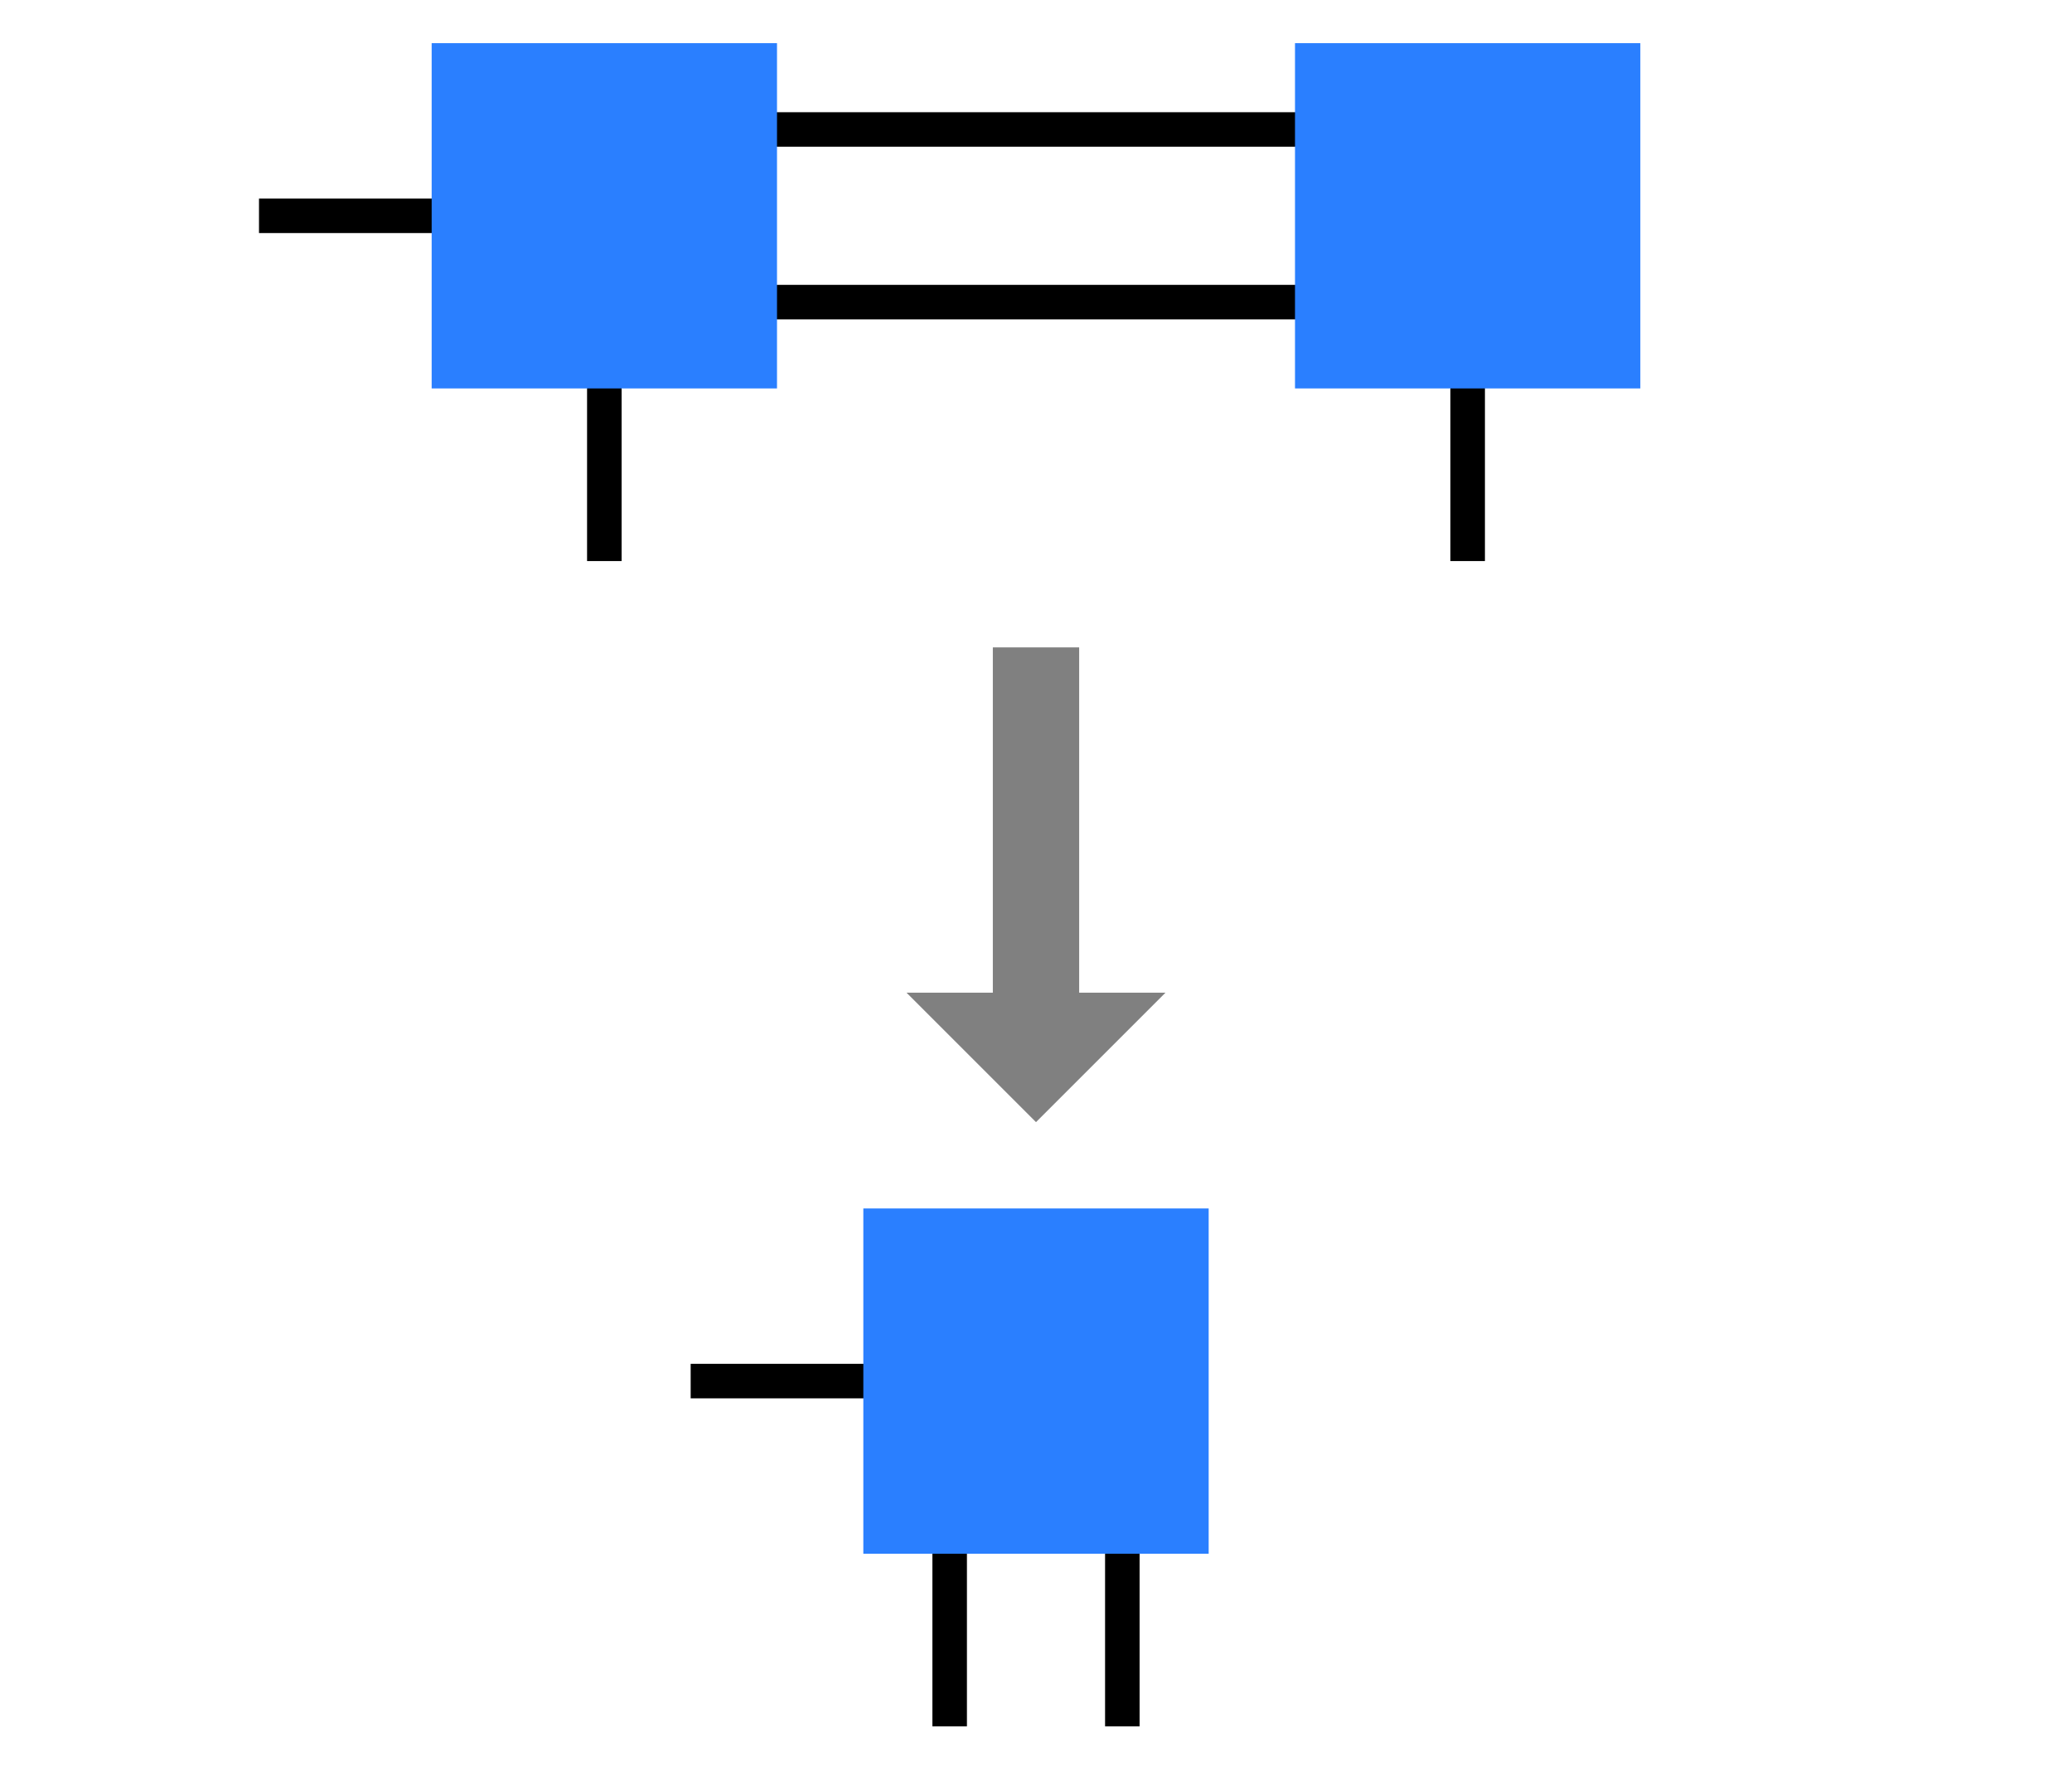
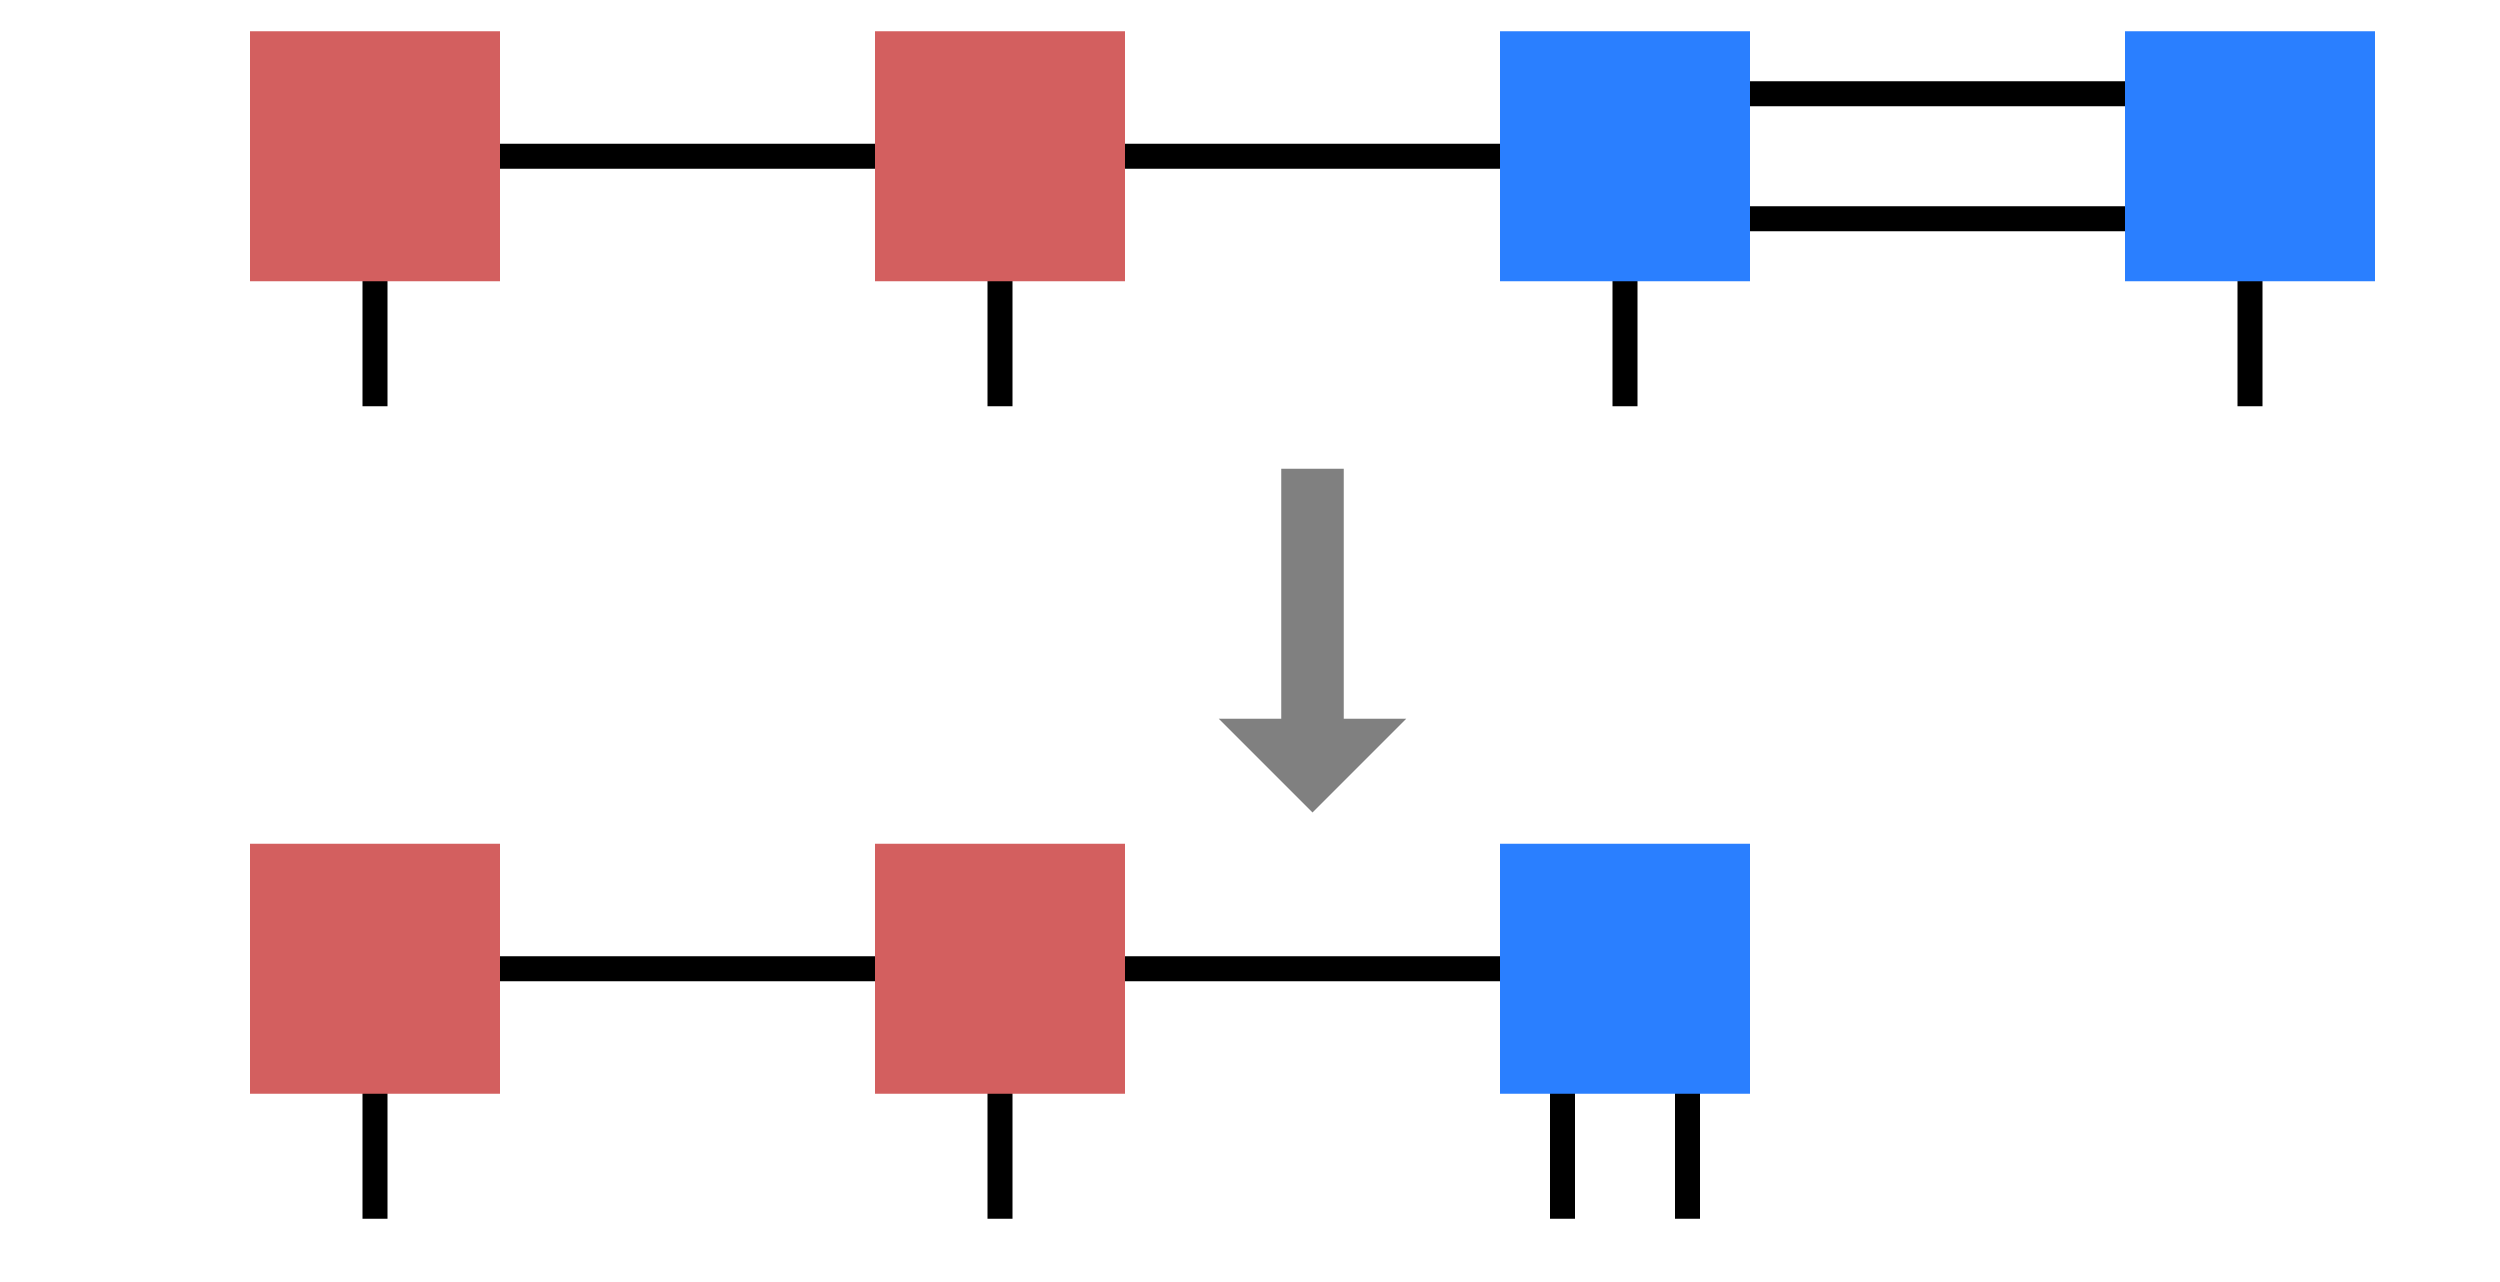
- <svg xmlns="http://www.w3.org/2000/svg" width="6cm" height="5.125cm" viewBox="0 0 60 51.25" version="1.1" id="svg5">
+ <svg xmlns="http://www.w3.org/2000/svg" width="10cm" height="5.125cm" viewBox="0 0 100 51.25" version="1.1" id="svg5">
  <defs id="defs2" />
  <g id="layer1">
-     <path style="fill:none;stroke:#000000;stroke-width:1;stroke-linecap:butt;stroke-linejoin:miter;stroke-miterlimit:4;stroke-dasharray:none;stroke-opacity:1" d="M 18.75,3.75 H 41.25" id="path6005" />
-     <path style="fill:none;stroke:#000000;stroke-width:1;stroke-linecap:butt;stroke-linejoin:miter;stroke-miterlimit:4;stroke-dasharray:none;stroke-opacity:1" d="M 18.75,8.75 H 41.25" id="path6007" />
-     <path style="fill:none;stroke:#000000;stroke-width:1;stroke-linecap:butt;stroke-linejoin:miter;stroke-miterlimit:4;stroke-dasharray:none;stroke-opacity:1" d="m 42.5,6.25 10e-7,10" id="path1168" />
-     <path style="fill:none;stroke:#000000;stroke-width:1;stroke-linecap:butt;stroke-linejoin:miter;stroke-miterlimit:4;stroke-dasharray:none;stroke-opacity:1" d="m 17.5,6.25 v 10" id="path1170" />
-     <path style="fill:none;stroke:#000000;stroke-width:1;stroke-linecap:butt;stroke-linejoin:miter;stroke-miterlimit:4;stroke-dasharray:none;stroke-opacity:1" d="m 17.5,6.25 h -10" id="path1172" />
-     <rect style="fill:#2a7fff;fill-opacity:1;stroke:none;stroke-width:0.176" id="rect868" width="10" height="10" x="12.5" y="1.25" />
-     <rect style="fill:#2a7fff;stroke:none;stroke-width:0.176" id="rect868-3" width="10" height="10" x="37.5" y="1.25" />
-     <path style="fill:none;stroke:#000000;stroke-width:1;stroke-linecap:butt;stroke-linejoin:miter;stroke-miterlimit:4;stroke-dasharray:none;stroke-opacity:1" d="m 32.5,40 10e-7,10" id="path1469" />
-     <path style="fill:none;stroke:#000000;stroke-width:1;stroke-linecap:butt;stroke-linejoin:miter;stroke-miterlimit:4;stroke-dasharray:none;stroke-opacity:1" d="m 27.5,40 v 10" id="path1471" />
-     <path style="fill:none;stroke:#000000;stroke-width:1;stroke-linecap:butt;stroke-linejoin:miter;stroke-miterlimit:4;stroke-dasharray:none;stroke-opacity:1" d="M 30,40 H 20" id="path1473" />
-     <g id="g2079" style="fill:#808080" transform="translate(0,-3.750001)">
+     <path style="fill:none;stroke:#000000;stroke-width:1;stroke-linecap:butt;stroke-linejoin:miter;stroke-miterlimit:4;stroke-dasharray:none;stroke-opacity:1" d="M 66.25,3.75 H 88.75" id="path6005" />
+     <path style="fill:none;stroke:#000000;stroke-width:1;stroke-linecap:butt;stroke-linejoin:miter;stroke-miterlimit:4;stroke-dasharray:none;stroke-opacity:1" d="M 66.25,8.75 H 88.75" id="path6007" />
+     <path style="fill:none;stroke:#000000;stroke-width:1;stroke-linecap:butt;stroke-linejoin:miter;stroke-miterlimit:4;stroke-dasharray:none;stroke-opacity:1" d="m 65,6.25 v 10" id="path1170" />
+     <path style="fill:none;stroke:#000000;stroke-width:1;stroke-linecap:butt;stroke-linejoin:miter;stroke-miterlimit:4;stroke-dasharray:none;stroke-opacity:1" d="M 65,6.25 H 41.25" id="path1172" />
+     <rect style="fill:#2a7fff;fill-opacity:1;stroke:none;stroke-width:0.176" id="rect868" width="10" height="10" x="60" y="1.25" />
+     <path style="fill:none;stroke:#000000;stroke-width:1;stroke-linecap:butt;stroke-linejoin:miter;stroke-miterlimit:4;stroke-dasharray:none;stroke-opacity:1" d="M 90,6.25 V 16.25" id="path2355" />
+     <rect style="fill:#2a7fff;stroke:none;stroke-width:0.176" id="rect868-3" width="10" height="10" x="85" y="1.25" />
+     <path style="fill:none;stroke:#000000;stroke-width:1;stroke-linecap:butt;stroke-linejoin:miter;stroke-miterlimit:4;stroke-dasharray:none;stroke-opacity:1" d="M 62.5,38.75 V 48.75" id="path1471" />
+     <path style="fill:none;stroke:#000000;stroke-width:1;stroke-linecap:butt;stroke-linejoin:miter;stroke-miterlimit:4;stroke-dasharray:none;stroke-opacity:1" d="M 65,38.75 H 40" id="path1473" />
+     <g id="g2079" style="fill:#808080" transform="translate(22.5,-3.750001)">
      <rect style="fill:#808080;stroke:none;stroke-width:0.53;stroke-miterlimit:4;stroke-dasharray:none" id="rect1679" width="2.5" height="11.25" x="28.75" y="22.5" />
      <path style="fill:#808080;stroke:none;stroke-width:0.265px;stroke-linecap:butt;stroke-linejoin:miter;stroke-opacity:1" d="m 26.25,32.5 h 7.5 L 30,36.25 Z" id="path1929" />
    </g>
-     <rect style="fill:#2a7fff;fill-opacity:1;stroke:none;stroke-width:0.176" id="rect868-6" width="10" height="10" x="25" y="35" />
+     <path style="fill:none;stroke:#000000;stroke-width:1;stroke-linecap:butt;stroke-linejoin:miter;stroke-miterlimit:4;stroke-dasharray:none;stroke-opacity:1" d="M 67.5,38.75 V 48.75" id="path2523" />
+     <rect style="fill:#2a7fff;fill-opacity:1;stroke:none;stroke-width:0.176" id="rect868-6" width="10" height="10" x="60" y="33.75" />
+     <path style="fill:none;stroke:#000000;stroke-width:1;stroke-linecap:butt;stroke-linejoin:miter;stroke-miterlimit:4;stroke-dasharray:none;stroke-opacity:1" d="m 40,16.25 v -10" id="path1554" />
+     <path style="fill:none;stroke:#000000;stroke-width:1;stroke-linecap:butt;stroke-linejoin:miter;stroke-miterlimit:4;stroke-dasharray:none;stroke-opacity:1" d="M 40,6.25 H 16.25" id="path2753" />
+     <rect style="fill:#d35f5f;stroke:none;stroke-width:0.176" id="rect1231" width="10" height="10" x="-45" y="-11.25" transform="scale(-1)" />
+     <path style="fill:none;stroke:#000000;stroke-width:1;stroke-linecap:butt;stroke-linejoin:miter;stroke-miterlimit:4;stroke-dasharray:none;stroke-opacity:1" d="M 40,38.75 V 48.75" id="path2521" />
+     <path style="fill:none;stroke:#000000;stroke-width:1;stroke-linecap:butt;stroke-linejoin:miter;stroke-miterlimit:4;stroke-dasharray:none;stroke-opacity:1" d="M 40,38.75 H 16.25" id="path2759" />
+     <rect style="fill:#d35f5f;stroke:none;stroke-width:0.176" id="rect1849" width="10" height="10" x="-45" y="-43.75" transform="scale(-1)" />
+     <path style="fill:none;stroke:#000000;stroke-width:1;stroke-linecap:butt;stroke-linejoin:miter;stroke-miterlimit:4;stroke-dasharray:none;stroke-opacity:1" d="m 15,16.25 v -10" id="path2755" />
+     <rect style="fill:#d35f5f;stroke:none;stroke-width:0.176" id="rect2757" width="10" height="10" x="-20" y="-11.25" transform="scale(-1)" />
+     <path style="fill:none;stroke:#000000;stroke-width:1;stroke-linecap:butt;stroke-linejoin:miter;stroke-miterlimit:4;stroke-dasharray:none;stroke-opacity:1" d="m 15,48.75 v -10" id="path2761" />
+     <rect style="fill:#d35f5f;stroke:none;stroke-width:0.176" id="rect2763" width="10" height="10" x="-20" y="-43.75" transform="scale(-1)" />
  </g>
</svg>
